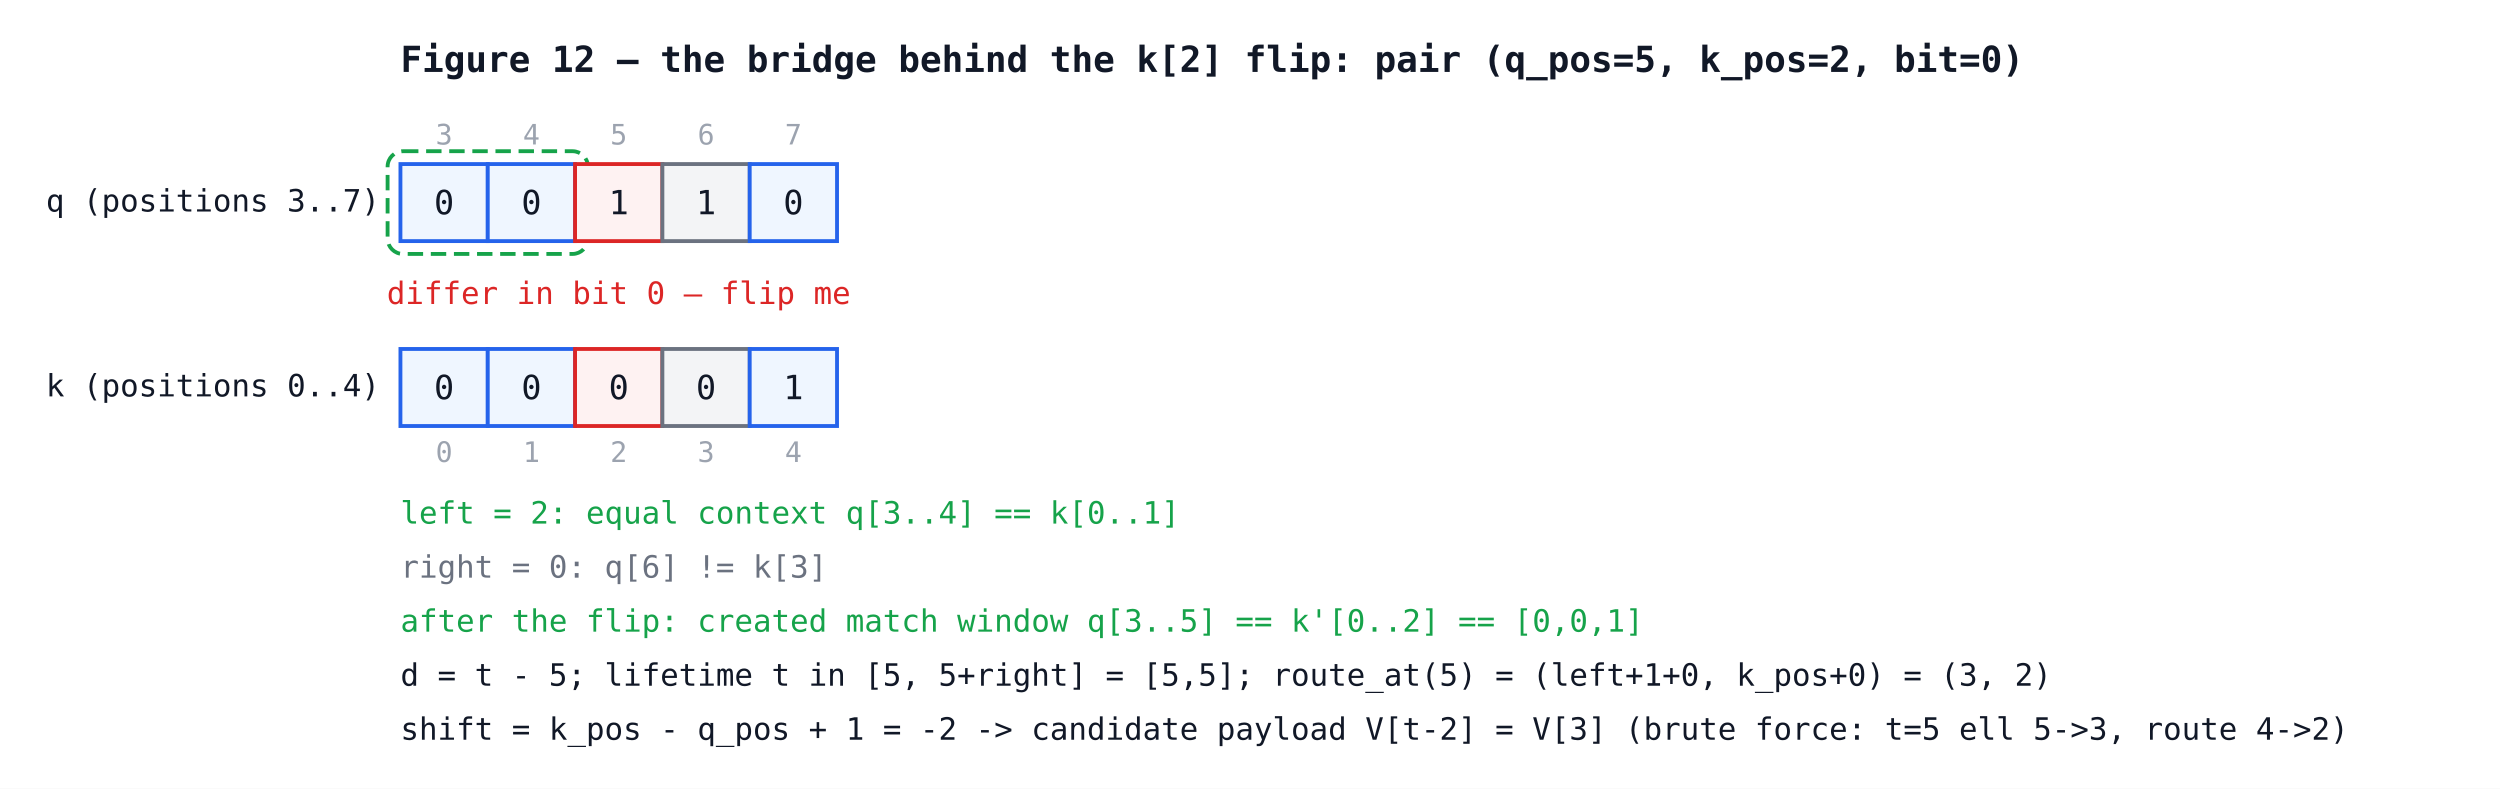
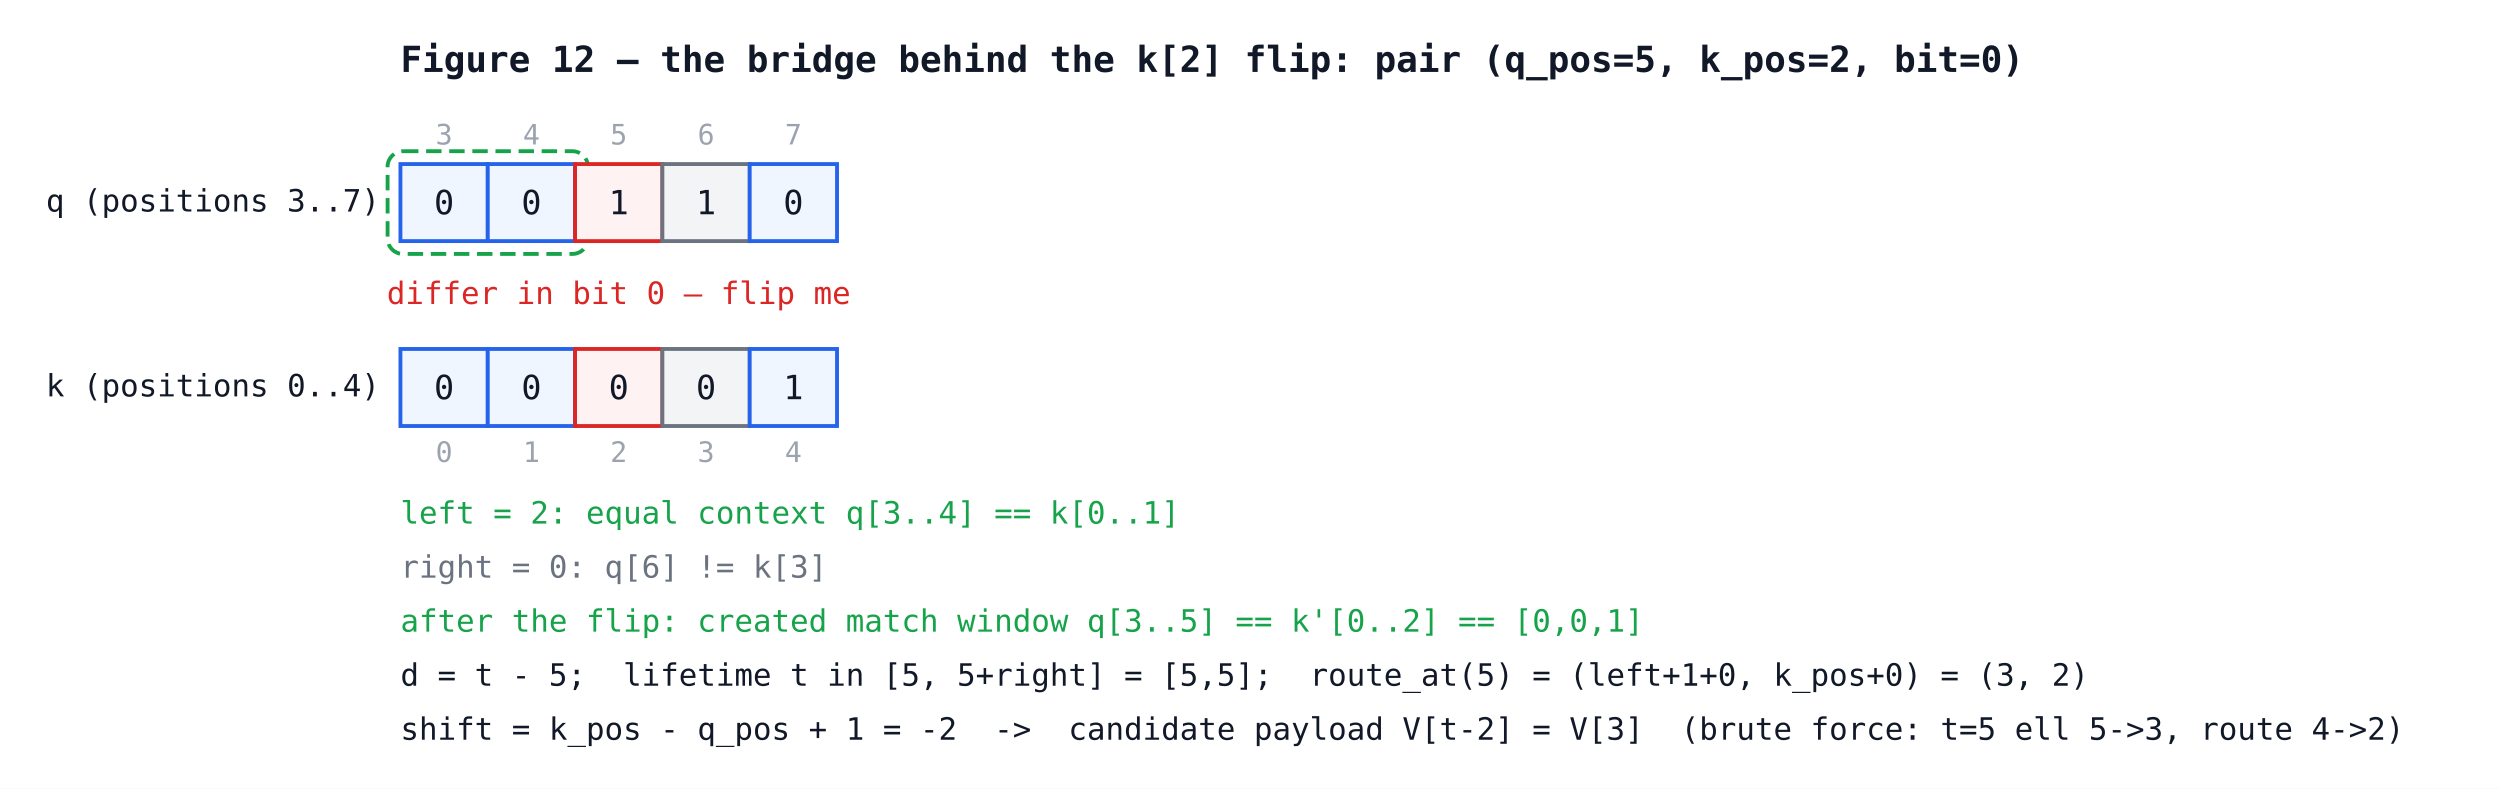
- <svg xmlns="http://www.w3.org/2000/svg" width="973.44" height="307.08" viewBox="0 0 973.44 307.08" role="img" aria-label="Figure 12 — the bridge behind the k[2] flip: pair (q_pos=5, k_pos=2, bit=0)">
+ <svg xmlns="http://www.w3.org/2000/svg" xml:space="preserve" width="973.44" height="307.08" viewBox="0 0 973.44 307.08" role="img" aria-label="Figure 12 — the bridge behind the k[2] flip: pair (q_pos=5, k_pos=2, bit=0)">
  <defs>
    <marker id="arr-374151" viewBox="0 0 10 10" refX="9" refY="5" markerWidth="7" markerHeight="7" orient="auto-start-reverse">
      <path d="M 0 0 L 10 5 L 0 10 z" fill="#374151" />
    </marker>
  </defs>
  <rect x="0" y="0" width="973.44" height="307.08" fill="#ffffff" />
  <rect x="150.92" y="58.88" width="78" height="40" rx="6" fill="none" stroke="#16a34a" stroke-width="1.5" stroke-dasharray="6,3" />
  <rect x="155.92" y="63.88" width="34" height="30" fill="#eff6ff" stroke="#2563eb" stroke-width="1.5" />
  <text x="172.92" y="83.43" font-family="Consolas,Menlo,monospace" font-size="13" fill="#111827" text-anchor="middle">0</text>
  <rect x="189.92" y="63.88" width="34" height="30" fill="#eff6ff" stroke="#2563eb" stroke-width="1.5" />
  <text x="206.92" y="83.43" font-family="Consolas,Menlo,monospace" font-size="13" fill="#111827" text-anchor="middle">0</text>
  <rect x="223.92" y="63.88" width="34" height="30" fill="#fef2f2" stroke="#dc2626" stroke-width="1.5" />
  <text x="240.92" y="83.43" font-family="Consolas,Menlo,monospace" font-size="13" fill="#111827" text-anchor="middle">1</text>
  <rect x="257.92" y="63.88" width="34" height="30" fill="#f3f4f6" stroke="#6b7280" stroke-width="1.5" />
  <text x="274.92" y="83.43" font-family="Consolas,Menlo,monospace" font-size="13" fill="#111827" text-anchor="middle">1</text>
  <rect x="291.92" y="63.88" width="34" height="30" fill="#eff6ff" stroke="#2563eb" stroke-width="1.5" />
  <text x="308.92" y="83.43" font-family="Consolas,Menlo,monospace" font-size="13" fill="#111827" text-anchor="middle">0</text>
  <rect x="155.92" y="135.88" width="34" height="30" fill="#eff6ff" stroke="#2563eb" stroke-width="1.5" />
  <text x="172.92" y="155.43" font-family="Consolas,Menlo,monospace" font-size="13" fill="#111827" text-anchor="middle">0</text>
  <rect x="189.92" y="135.88" width="34" height="30" fill="#eff6ff" stroke="#2563eb" stroke-width="1.5" />
  <text x="206.92" y="155.43" font-family="Consolas,Menlo,monospace" font-size="13" fill="#111827" text-anchor="middle">0</text>
  <rect x="223.92" y="135.88" width="34" height="30" fill="#fef2f2" stroke="#dc2626" stroke-width="1.5" />
  <text x="240.92" y="155.43" font-family="Consolas,Menlo,monospace" font-size="13" fill="#111827" text-anchor="middle">0</text>
  <rect x="257.92" y="135.88" width="34" height="30" fill="#f3f4f6" stroke="#6b7280" stroke-width="1.5" />
  <text x="274.92" y="155.43" font-family="Consolas,Menlo,monospace" font-size="13" fill="#111827" text-anchor="middle">0</text>
  <rect x="291.92" y="135.88" width="34" height="30" fill="#eff6ff" stroke="#2563eb" stroke-width="1.5" />
  <text x="308.92" y="155.43" font-family="Consolas,Menlo,monospace" font-size="13" fill="#111827" text-anchor="middle">1</text>
  <text x="155.92" y="28" font-family="Consolas,Menlo,monospace" font-size="14" fill="#111827" text-anchor="start" font-weight="bold">Figure 12 — the bridge behind the k[2] flip: pair (q_pos=5, k_pos=2, bit=0)</text>
  <text x="172.92" y="56.26" font-family="Consolas,Menlo,monospace" font-size="11" fill="#9ca3af" text-anchor="middle">3</text>
  <text x="206.92" y="56.26" font-family="Consolas,Menlo,monospace" font-size="11" fill="#9ca3af" text-anchor="middle">4</text>
  <text x="240.92" y="56.26" font-family="Consolas,Menlo,monospace" font-size="11" fill="#9ca3af" text-anchor="middle">5</text>
  <text x="274.92" y="56.26" font-family="Consolas,Menlo,monospace" font-size="11" fill="#9ca3af" text-anchor="middle">6</text>
  <text x="308.92" y="56.26" font-family="Consolas,Menlo,monospace" font-size="11" fill="#9ca3af" text-anchor="middle">7</text>
  <text x="147.92" y="82.36" font-family="Consolas,Menlo,monospace" font-size="12" fill="#111827" text-anchor="end">q (positions 3..7)</text>
  <text x="172.92" y="179.88" font-family="Consolas,Menlo,monospace" font-size="11" fill="#9ca3af" text-anchor="middle">0</text>
  <text x="206.92" y="179.88" font-family="Consolas,Menlo,monospace" font-size="11" fill="#9ca3af" text-anchor="middle">1</text>
  <text x="240.92" y="179.88" font-family="Consolas,Menlo,monospace" font-size="11" fill="#9ca3af" text-anchor="middle">2</text>
  <text x="274.92" y="179.88" font-family="Consolas,Menlo,monospace" font-size="11" fill="#9ca3af" text-anchor="middle">3</text>
  <text x="308.92" y="179.88" font-family="Consolas,Menlo,monospace" font-size="11" fill="#9ca3af" text-anchor="middle">4</text>
  <text x="147.92" y="154.36" font-family="Consolas,Menlo,monospace" font-size="12" fill="#111827" text-anchor="end">k (positions 0..4)</text>
  <text x="240.92" y="118.36" font-family="Consolas,Menlo,monospace" font-size="12" fill="#dc2626" text-anchor="middle">differ in bit 0 — flip me</text>
  <text x="155.92" y="203.88" font-family="Consolas,Menlo,monospace" font-size="12" fill="#16a34a" text-anchor="start">left = 2: equal context q[3..4] == k[0..1]</text>
  <text x="155.92" y="224.92" font-family="Consolas,Menlo,monospace" font-size="12" fill="#6b7280" text-anchor="start">right = 0: q[6] != k[3]</text>
  <text x="155.92" y="245.96" font-family="Consolas,Menlo,monospace" font-size="12" fill="#16a34a" text-anchor="start">after the flip: created match window q[3..5] == k'[0..2] == [0,0,1]</text>
  <text x="155.92" y="267" font-family="Consolas,Menlo,monospace" font-size="12" fill="#111827" text-anchor="start">d = t - 5;  lifetime t in [5, 5+right] = [5,5];  route_at(5) = (left+1+0, k_pos+0) = (3, 2)</text>
  <text x="155.92" y="288.04" font-family="Consolas,Menlo,monospace" font-size="12" fill="#111827" text-anchor="start">shift = k_pos - q_pos + 1 = -2  -&gt;  candidate payload V[t-2] = V[3]  (brute force: t=5 ell 5-&gt;3, route 4-&gt;2)</text>
</svg>
